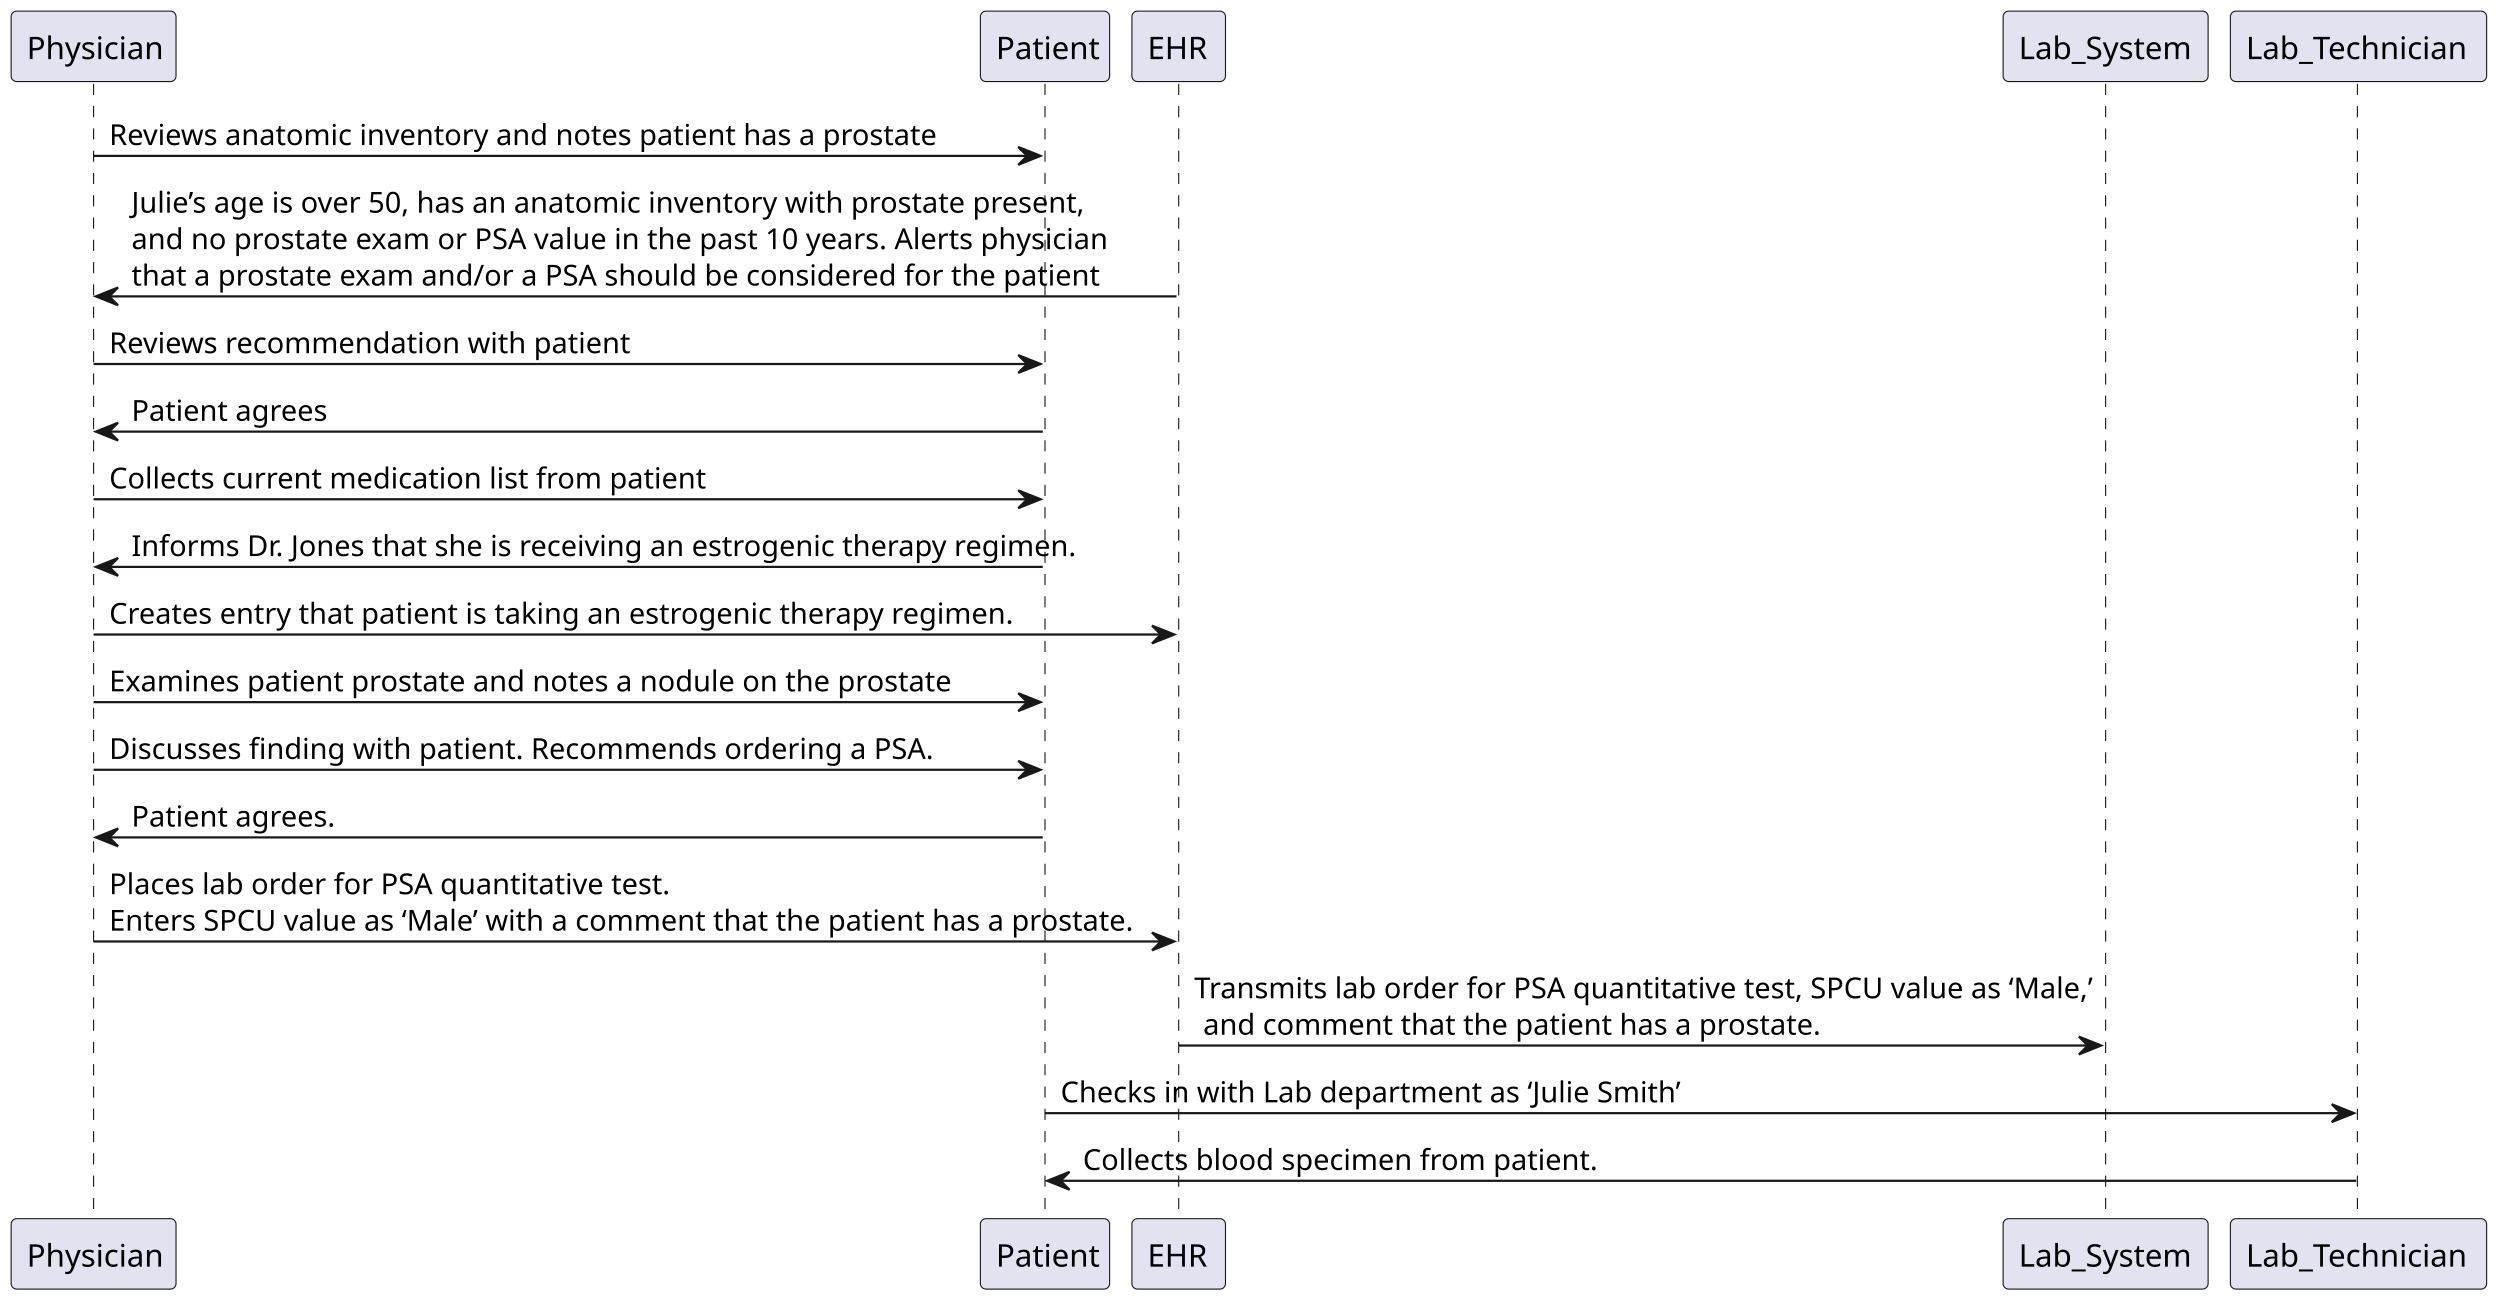
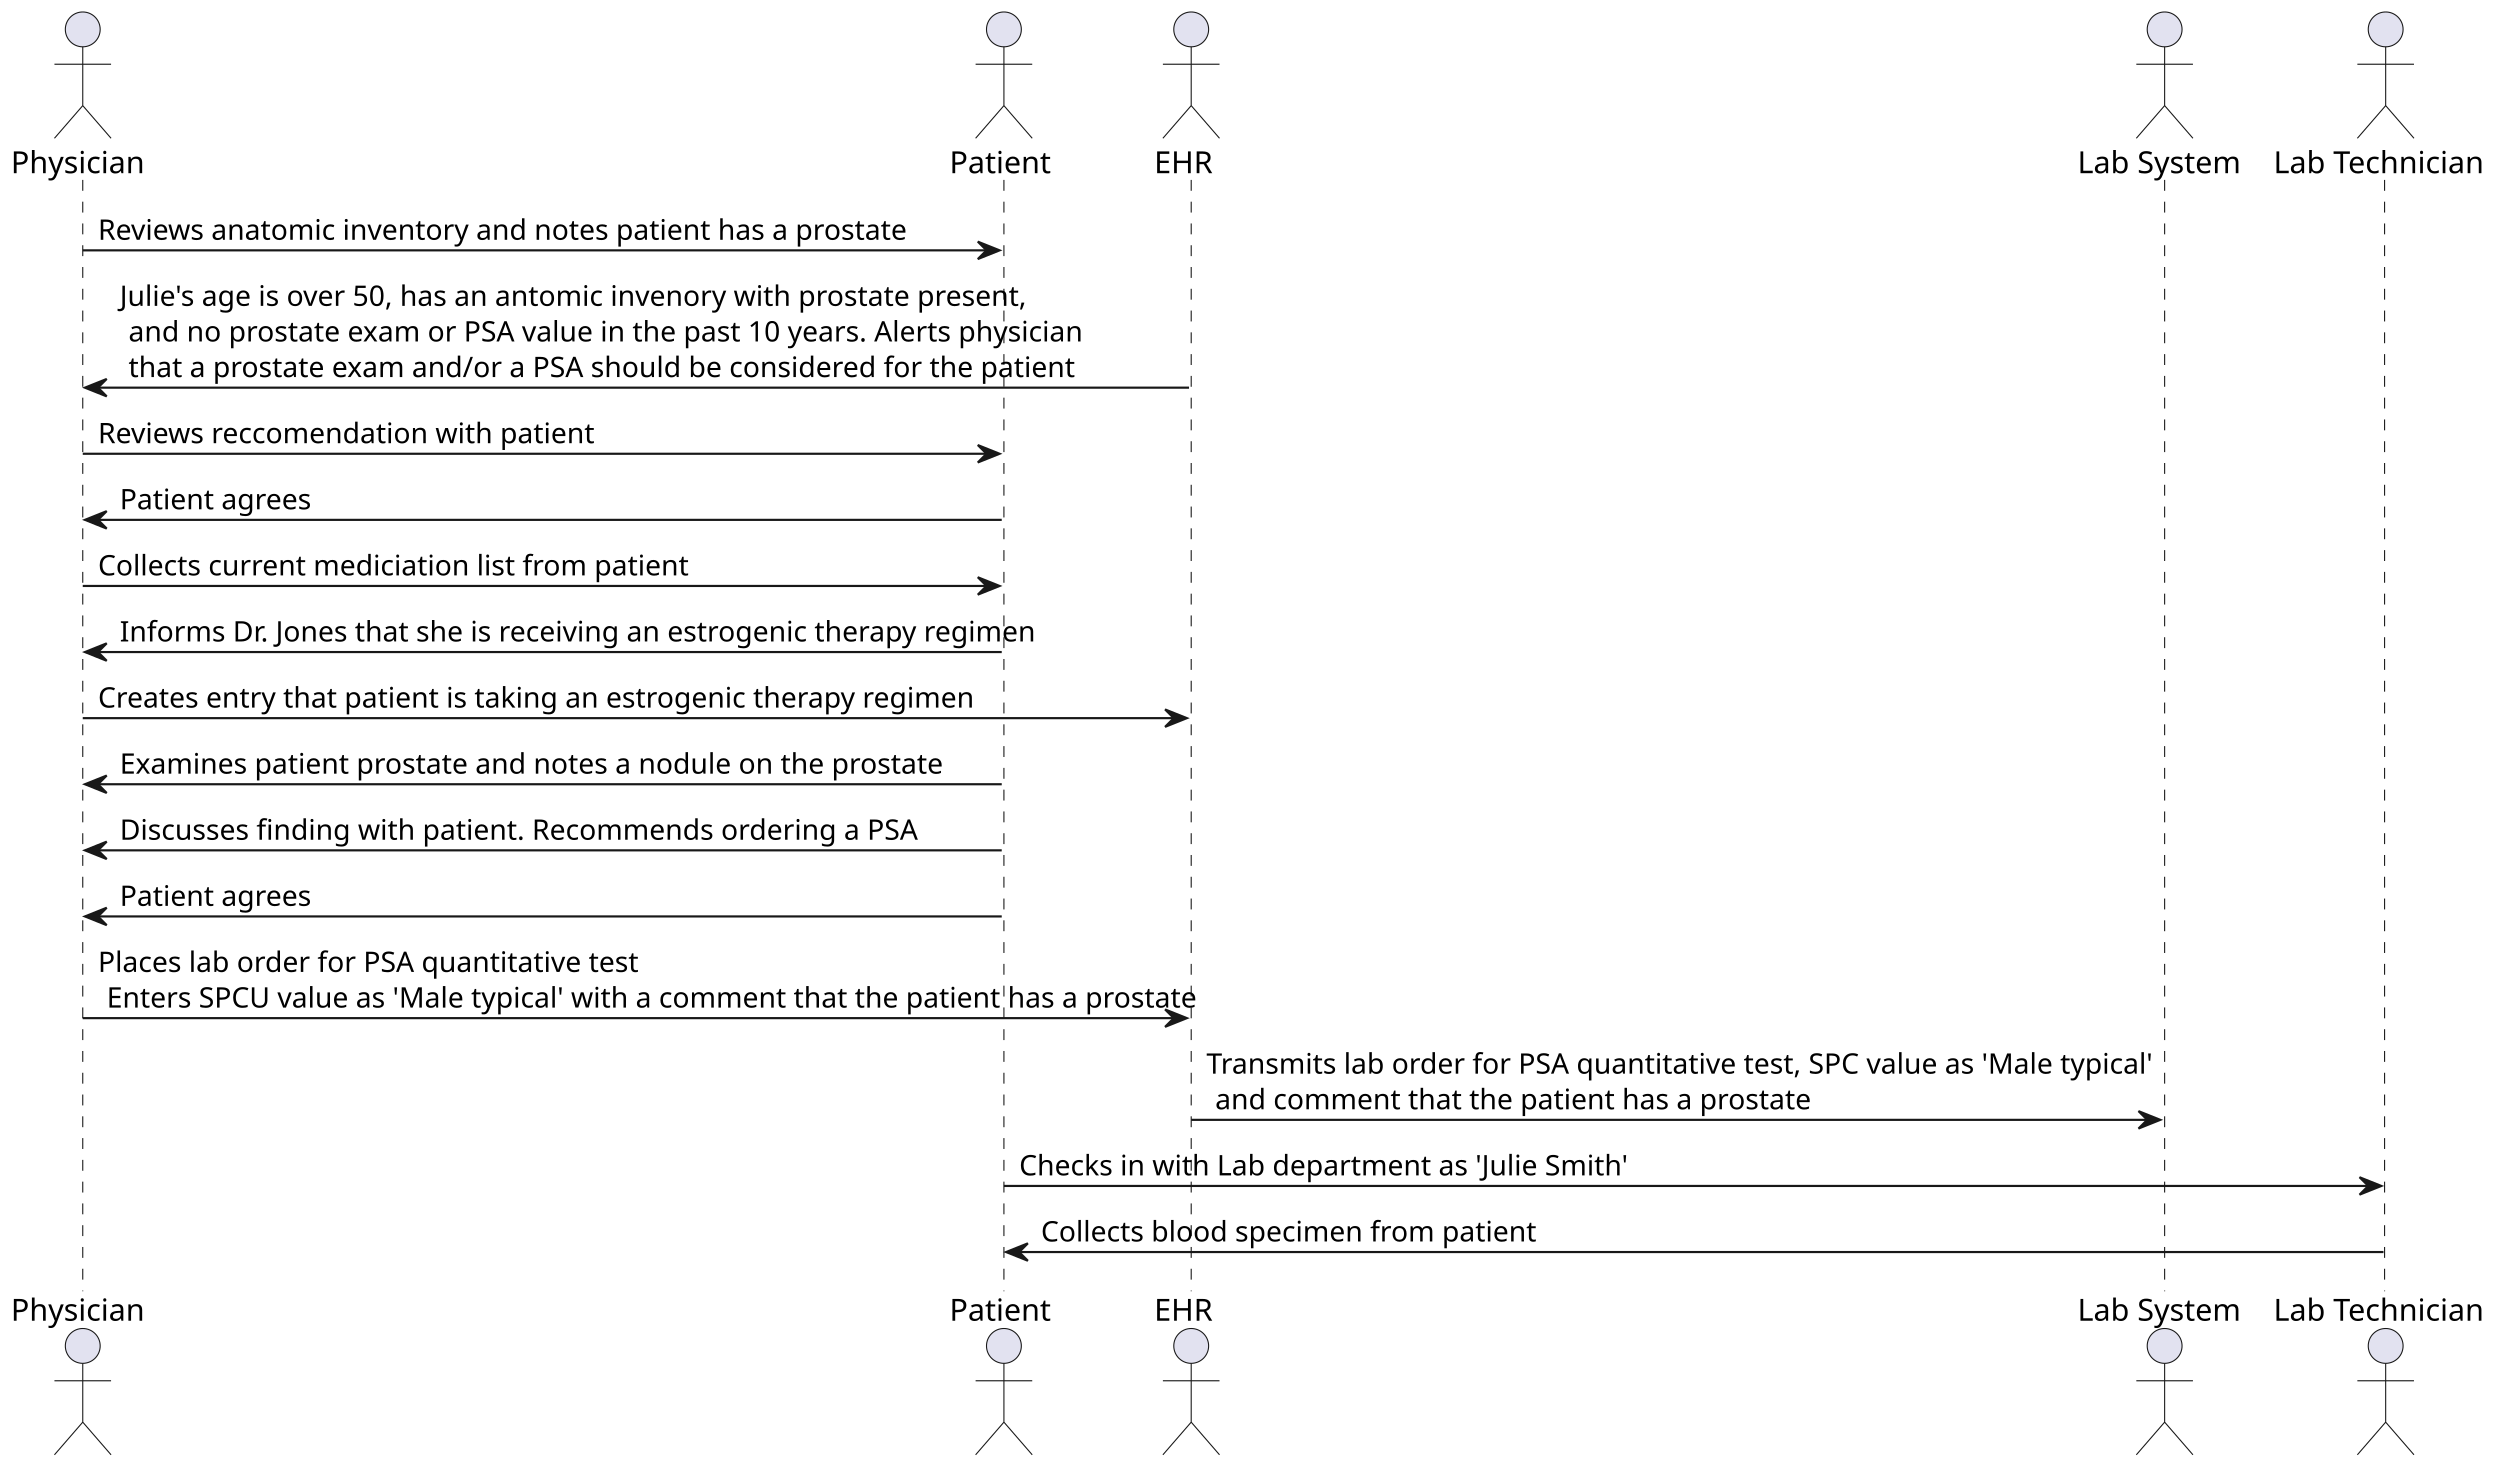
- <svg xmlns="http://www.w3.org/2000/svg" version="1.1" width="1122px" height="584px" viewBox="0, 0, 1122, 584" preserveAspectRatio="none" contentStyleType="text/css" zoomAndPan="magnify" style="background:#FFF;">
+ <svg xmlns="http://www.w3.org/2000/svg" version="1.1" width="1148px" height="675px" viewBox="0, 0, 1148, 675" preserveAspectRatio="none" contentStyleType="text/css" zoomAndPan="magnify" style="background:#FFF;">
  <defs />
  <g>
-     <line x1="42" y1="37.609" x2="42" y2="547.938" stroke-width="0.5" stroke-dasharray="5 5" style="stroke:#181818;" />
-     <line x1="469" y1="37.609" x2="469" y2="547.938" stroke-width="0.5" stroke-dasharray="5 5" style="stroke:#181818;" />
-     <line x1="529" y1="37.609" x2="529" y2="547.938" stroke-width="0.5" stroke-dasharray="5 5" style="stroke:#181818;" />
-     <line x1="945" y1="37.609" x2="945" y2="547.938" stroke-width="0.5" stroke-dasharray="5 5" style="stroke:#181818;" />
-     <line x1="1058" y1="37.609" x2="1058" y2="547.938" stroke-width="0.5" stroke-dasharray="5 5" style="stroke:#181818;" />
-     <rect x="5" y="5" width="74" height="31.609" rx="2.5" ry="2.5" stroke-width="0.5" style="fill:#E2E2F0;stroke:#181818;" />
-     <text x="12" y="26.533" textLength="60" lengthAdjust="spacing" font-family="sans-serif" font-size="14" style="fill:black;">Physician</text>
-     <rect x="5" y="546.938" width="74" height="31.609" rx="2.5" ry="2.5" stroke-width="0.5" style="fill:#E2E2F0;stroke:#181818;" />
-     <text x="12" y="568.471" textLength="60" lengthAdjust="spacing" font-family="sans-serif" font-size="14" style="fill:black;">Physician</text>
-     <rect x="440" y="5" width="58" height="31.609" rx="2.5" ry="2.5" stroke-width="0.5" style="fill:#E2E2F0;stroke:#181818;" />
-     <text x="447" y="26.533" textLength="44" lengthAdjust="spacing" font-family="sans-serif" font-size="14" style="fill:black;">Patient</text>
-     <rect x="440" y="546.938" width="58" height="31.609" rx="2.5" ry="2.5" stroke-width="0.5" style="fill:#E2E2F0;stroke:#181818;" />
-     <text x="447" y="568.471" textLength="44" lengthAdjust="spacing" font-family="sans-serif" font-size="14" style="fill:black;">Patient</text>
-     <rect x="508" y="5" width="42" height="31.609" rx="2.5" ry="2.5" stroke-width="0.5" style="fill:#E2E2F0;stroke:#181818;" />
-     <text x="515" y="26.533" textLength="28" lengthAdjust="spacing" font-family="sans-serif" font-size="14" style="fill:black;">EHR</text>
-     <rect x="508" y="546.938" width="42" height="31.609" rx="2.5" ry="2.5" stroke-width="0.5" style="fill:#E2E2F0;stroke:#181818;" />
-     <text x="515" y="568.471" textLength="28" lengthAdjust="spacing" font-family="sans-serif" font-size="14" style="fill:black;">EHR</text>
-     <rect x="899" y="5" width="92" height="31.609" rx="2.5" ry="2.5" stroke-width="0.5" style="fill:#E2E2F0;stroke:#181818;" />
-     <text x="906" y="26.533" textLength="78" lengthAdjust="spacing" font-family="sans-serif" font-size="14" style="fill:black;">Lab_System</text>
-     <rect x="899" y="546.938" width="92" height="31.609" rx="2.5" ry="2.5" stroke-width="0.5" style="fill:#E2E2F0;stroke:#181818;" />
-     <text x="906" y="568.471" textLength="78" lengthAdjust="spacing" font-family="sans-serif" font-size="14" style="fill:black;">Lab_System</text>
-     <rect x="1001" y="5" width="115" height="31.609" rx="2.5" ry="2.5" stroke-width="0.5" style="fill:#E2E2F0;stroke:#181818;" />
-     <text x="1008" y="26.533" textLength="101" lengthAdjust="spacing" font-family="sans-serif" font-size="14" style="fill:black;">Lab_Technician</text>
-     <rect x="1001" y="546.938" width="115" height="31.609" rx="2.5" ry="2.5" stroke-width="0.5" style="fill:#E2E2F0;stroke:#181818;" />
-     <text x="1008" y="568.471" textLength="101" lengthAdjust="spacing" font-family="sans-serif" font-size="14" style="fill:black;">Lab_Technician</text>
-     <polygon points="457,65.961 467,69.961 457,73.961 461,69.961" stroke-width="1" style="fill:#181818;stroke:#181818;" />
-     <line x1="42" y1="69.961" x2="463" y2="69.961" stroke-width="1" style="stroke:#181818;" />
-     <text x="49" y="65.105" textLength="350" lengthAdjust="spacing" font-family="sans-serif" font-size="13" style="fill:black;">Reviews anatomic inventory and notes patient has a prostate</text>
-     <polygon points="53,129.016 43,133.016 53,137.016 49,133.016" stroke-width="1" style="fill:#181818;stroke:#181818;" />
-     <line x1="47" y1="133.016" x2="528" y2="133.016" stroke-width="1" style="stroke:#181818;" />
-     <text x="59" y="95.456" textLength="408" lengthAdjust="spacing" font-family="sans-serif" font-size="13" style="fill:black;">Julie’s age is over 50, has an anatomic inventory with prostate present,</text>
-     <text x="59" y="111.808" textLength="425" lengthAdjust="spacing" font-family="sans-serif" font-size="13" style="fill:black;">and no prostate exam or PSA value in the past 10 years. Alerts physician</text>
-     <text x="59" y="128.159" textLength="412" lengthAdjust="spacing" font-family="sans-serif" font-size="13" style="fill:black;">that a prostate exam and/or a PSA should be considered for the patient</text>
-     <polygon points="457,159.367 467,163.367 457,167.367 461,163.367" stroke-width="1" style="fill:#181818;stroke:#181818;" />
-     <line x1="42" y1="163.367" x2="463" y2="163.367" stroke-width="1" style="stroke:#181818;" />
-     <text x="49" y="158.511" textLength="217" lengthAdjust="spacing" font-family="sans-serif" font-size="13" style="fill:black;">Reviews recommendation with patient</text>
-     <polygon points="53,189.719 43,193.719 53,197.719 49,193.719" stroke-width="1" style="fill:#181818;stroke:#181818;" />
-     <line x1="47" y1="193.719" x2="468" y2="193.719" stroke-width="1" style="stroke:#181818;" />
-     <text x="59" y="188.862" textLength="84" lengthAdjust="spacing" font-family="sans-serif" font-size="13" style="fill:black;">Patient agrees</text>
-     <polygon points="457,220.07 467,224.07 457,228.07 461,224.07" stroke-width="1" style="fill:#181818;stroke:#181818;" />
-     <line x1="42" y1="224.07" x2="463" y2="224.07" stroke-width="1" style="stroke:#181818;" />
-     <text x="49" y="219.214" textLength="251" lengthAdjust="spacing" font-family="sans-serif" font-size="13" style="fill:black;">Collects current medication list from patient</text>
-     <polygon points="53,250.422 43,254.422 53,258.422 49,254.422" stroke-width="1" style="fill:#181818;stroke:#181818;" />
-     <line x1="47" y1="254.422" x2="468" y2="254.422" stroke-width="1" style="stroke:#181818;" />
-     <text x="59" y="249.565" textLength="403" lengthAdjust="spacing" font-family="sans-serif" font-size="13" style="fill:black;">Informs Dr. Jones that she is receiving an estrogenic therapy regimen.</text>
-     <polygon points="517,280.773 527,284.773 517,288.773 521,284.773" stroke-width="1" style="fill:#181818;stroke:#181818;" />
-     <line x1="42" y1="284.773" x2="523" y2="284.773" stroke-width="1" style="stroke:#181818;" />
-     <text x="49" y="279.917" textLength="383" lengthAdjust="spacing" font-family="sans-serif" font-size="13" style="fill:black;">Creates entry that patient is taking an estrogenic therapy regimen.</text>
-     <polygon points="457,311.125 467,315.125 457,319.125 461,315.125" stroke-width="1" style="fill:#181818;stroke:#181818;" />
-     <line x1="42" y1="315.125" x2="463" y2="315.125" stroke-width="1" style="stroke:#181818;" />
-     <text x="49" y="310.269" textLength="357" lengthAdjust="spacing" font-family="sans-serif" font-size="13" style="fill:black;">Examines patient prostate and notes a nodule on the prostate</text>
-     <polygon points="457,341.477 467,345.477 457,349.477 461,345.477" stroke-width="1" style="fill:#181818;stroke:#181818;" />
-     <line x1="42" y1="345.477" x2="463" y2="345.477" stroke-width="1" style="stroke:#181818;" />
-     <text x="49" y="340.62" textLength="356" lengthAdjust="spacing" font-family="sans-serif" font-size="13" style="fill:black;">Discusses finding with patient. Recommends ordering a PSA.</text>
-     <polygon points="53,371.828 43,375.828 53,379.828 49,375.828" stroke-width="1" style="fill:#181818;stroke:#181818;" />
-     <line x1="47" y1="375.828" x2="468" y2="375.828" stroke-width="1" style="stroke:#181818;" />
-     <text x="59" y="370.972" textLength="88" lengthAdjust="spacing" font-family="sans-serif" font-size="13" style="fill:black;">Patient agrees.</text>
-     <polygon points="517,418.531 527,422.531 517,426.531 521,422.531" stroke-width="1" style="fill:#181818;stroke:#181818;" />
-     <line x1="42" y1="422.531" x2="523" y2="422.531" stroke-width="1" style="stroke:#181818;" />
-     <text x="49" y="401.323" textLength="242" lengthAdjust="spacing" font-family="sans-serif" font-size="13" style="fill:black;">Places lab order for PSA quantitative test.</text>
-     <text x="49" y="417.675" textLength="445" lengthAdjust="spacing" font-family="sans-serif" font-size="13" style="fill:black;">Enters SPCU value as ‘Male’ with a comment that the patient has a prostate.</text>
-     <polygon points="933,465.234 943,469.234 933,473.234 937,469.234" stroke-width="1" style="fill:#181818;stroke:#181818;" />
-     <line x1="529" y1="469.234" x2="939" y2="469.234" stroke-width="1" style="stroke:#181818;" />
-     <text x="536" y="448.026" textLength="392" lengthAdjust="spacing" font-family="sans-serif" font-size="13" style="fill:black;">Transmits lab order for PSA quantitative test, SPCU value as ‘Male,’</text>
-     <text x="540" y="464.378" textLength="261" lengthAdjust="spacing" font-family="sans-serif" font-size="13" style="fill:black;">and comment that the patient has a prostate.</text>
-     <polygon points="1046.5,495.586 1056.5,499.586 1046.5,503.586 1050.5,499.586" stroke-width="1" style="fill:#181818;stroke:#181818;" />
-     <line x1="469" y1="499.586" x2="1052.5" y2="499.586" stroke-width="1" style="stroke:#181818;" />
-     <text x="476" y="494.729" textLength="271" lengthAdjust="spacing" font-family="sans-serif" font-size="13" style="fill:black;">Checks in with Lab department as ‘Julie Smith’</text>
-     <polygon points="480,525.938 470,529.938 480,533.938 476,529.938" stroke-width="1" style="fill:#181818;stroke:#181818;" />
-     <line x1="474" y1="529.938" x2="1057.5" y2="529.938" stroke-width="1" style="stroke:#181818;" />
-     <text x="486" y="525.081" textLength="218" lengthAdjust="spacing" font-family="sans-serif" font-size="13" style="fill:black;">Collects blood specimen from patient.</text>
+     <line x1="38" y1="82.609" x2="38" y2="592.938" stroke-width="0.5" stroke-dasharray="5 5" style="stroke:#181818;" />
+     <line x1="461" y1="82.609" x2="461" y2="592.938" stroke-width="0.5" stroke-dasharray="5 5" style="stroke:#181818;" />
+     <line x1="547" y1="82.609" x2="547" y2="592.938" stroke-width="0.5" stroke-dasharray="5 5" style="stroke:#181818;" />
+     <line x1="994" y1="82.609" x2="994" y2="592.938" stroke-width="0.5" stroke-dasharray="5 5" style="stroke:#181818;" />
+     <line x1="1095" y1="82.609" x2="1095" y2="592.938" stroke-width="0.5" stroke-dasharray="5 5" style="stroke:#181818;" />
+     <text x="5" y="79.533" textLength="60" lengthAdjust="spacing" font-family="sans-serif" font-size="14" style="fill:black;">Physician</text>
+     <ellipse cx="38" cy="13.5" rx="8" ry="8" stroke-width="0.5" style="fill:#E2E2F0;stroke:#181818;" />
+     <path d="M38 21.5 L38 48.5 M25 29.5 L51 29.5 M38 48.5 L25 63.5 M38 48.5 L51 63.5" stroke-width="0.5" style="fill:none;stroke:#181818;" />
+     <text x="5" y="606.471" textLength="60" lengthAdjust="spacing" font-family="sans-serif" font-size="14" style="fill:black;">Physician</text>
+     <ellipse cx="38" cy="618.047" rx="8" ry="8" stroke-width="0.5" style="fill:#E2E2F0;stroke:#181818;" />
+     <path d="M38 626.047 L38 653.047 M25 634.047 L51 634.047 M38 653.047 L25 668.047 M38 653.047 L51 668.047" stroke-width="0.5" style="fill:none;stroke:#181818;" />
+     <text x="436" y="79.533" textLength="44" lengthAdjust="spacing" font-family="sans-serif" font-size="14" style="fill:black;">Patient</text>
+     <ellipse cx="461" cy="13.5" rx="8" ry="8" stroke-width="0.5" style="fill:#E2E2F0;stroke:#181818;" />
+     <path d="M461 21.5 L461 48.5 M448 29.5 L474 29.5 M461 48.5 L448 63.5 M461 48.5 L474 63.5" stroke-width="0.5" style="fill:none;stroke:#181818;" />
+     <text x="436" y="606.471" textLength="44" lengthAdjust="spacing" font-family="sans-serif" font-size="14" style="fill:black;">Patient</text>
+     <ellipse cx="461" cy="618.047" rx="8" ry="8" stroke-width="0.5" style="fill:#E2E2F0;stroke:#181818;" />
+     <path d="M461 626.047 L461 653.047 M448 634.047 L474 634.047 M461 653.047 L448 668.047 M461 653.047 L474 668.047" stroke-width="0.5" style="fill:none;stroke:#181818;" />
+     <text x="530" y="79.533" textLength="28" lengthAdjust="spacing" font-family="sans-serif" font-size="14" style="fill:black;">EHR</text>
+     <ellipse cx="547" cy="13.5" rx="8" ry="8" stroke-width="0.5" style="fill:#E2E2F0;stroke:#181818;" />
+     <path d="M547 21.5 L547 48.5 M534 29.5 L560 29.5 M547 48.5 L534 63.5 M547 48.5 L560 63.5" stroke-width="0.5" style="fill:none;stroke:#181818;" />
+     <text x="530" y="606.471" textLength="28" lengthAdjust="spacing" font-family="sans-serif" font-size="14" style="fill:black;">EHR</text>
+     <ellipse cx="547" cy="618.047" rx="8" ry="8" stroke-width="0.5" style="fill:#E2E2F0;stroke:#181818;" />
+     <path d="M547 626.047 L547 653.047 M534 634.047 L560 634.047 M547 653.047 L534 668.047 M547 653.047 L560 668.047" stroke-width="0.5" style="fill:none;stroke:#181818;" />
+     <text x="954" y="79.533" textLength="74" lengthAdjust="spacing" font-family="sans-serif" font-size="14" style="fill:black;">Lab System</text>
+     <ellipse cx="994" cy="13.5" rx="8" ry="8" stroke-width="0.5" style="fill:#E2E2F0;stroke:#181818;" />
+     <path d="M994 21.5 L994 48.5 M981 29.5 L1007 29.5 M994 48.5 L981 63.5 M994 48.5 L1007 63.5" stroke-width="0.5" style="fill:none;stroke:#181818;" />
+     <text x="954" y="606.471" textLength="74" lengthAdjust="spacing" font-family="sans-serif" font-size="14" style="fill:black;">Lab System</text>
+     <ellipse cx="994" cy="618.047" rx="8" ry="8" stroke-width="0.5" style="fill:#E2E2F0;stroke:#181818;" />
+     <path d="M994 626.047 L994 653.047 M981 634.047 L1007 634.047 M994 653.047 L981 668.047 M994 653.047 L1007 668.047" stroke-width="0.5" style="fill:none;stroke:#181818;" />
+     <text x="1044" y="79.533" textLength="97" lengthAdjust="spacing" font-family="sans-serif" font-size="14" style="fill:black;">Lab Technician</text>
+     <ellipse cx="1095.5" cy="13.5" rx="8" ry="8" stroke-width="0.5" style="fill:#E2E2F0;stroke:#181818;" />
+     <path d="M1095.5 21.5 L1095.5 48.5 M1082.5 29.5 L1108.5 29.5 M1095.5 48.5 L1082.5 63.5 M1095.5 48.5 L1108.5 63.5" stroke-width="0.5" style="fill:none;stroke:#181818;" />
+     <text x="1044" y="606.471" textLength="97" lengthAdjust="spacing" font-family="sans-serif" font-size="14" style="fill:black;">Lab Technician</text>
+     <ellipse cx="1095.5" cy="618.047" rx="8" ry="8" stroke-width="0.5" style="fill:#E2E2F0;stroke:#181818;" />
+     <path d="M1095.5 626.047 L1095.5 653.047 M1082.5 634.047 L1108.5 634.047 M1095.5 653.047 L1082.5 668.047 M1095.5 653.047 L1108.5 668.047" stroke-width="0.5" style="fill:none;stroke:#181818;" />
+     <polygon points="449,110.961 459,114.961 449,118.961 453,114.961" stroke-width="1" style="fill:#181818;stroke:#181818;" />
+     <line x1="38" y1="114.961" x2="455" y2="114.961" stroke-width="1" style="stroke:#181818;" />
+     <text x="45" y="110.105" textLength="350" lengthAdjust="spacing" font-family="sans-serif" font-size="13" style="fill:black;">Reviews anatomic inventory and notes patient has a prostate</text>
+     <polygon points="49,174.016 39,178.016 49,182.016 45,178.016" stroke-width="1" style="fill:#181818;stroke:#181818;" />
+     <line x1="43" y1="178.016" x2="546" y2="178.016" stroke-width="1" style="stroke:#181818;" />
+     <text x="55" y="140.456" textLength="396" lengthAdjust="spacing" font-family="sans-serif" font-size="13" style="fill:black;">Julie's age is over 50, has an antomic invenory with prostate present,</text>
+     <text x="59" y="156.808" textLength="425" lengthAdjust="spacing" font-family="sans-serif" font-size="13" style="fill:black;">and no prostate exam or PSA value in the past 10 years. Alerts physician</text>
+     <text x="59" y="173.159" textLength="412" lengthAdjust="spacing" font-family="sans-serif" font-size="13" style="fill:black;">that a prostate exam and/or a PSA should be considered for the patient</text>
+     <polygon points="449,204.367 459,208.367 449,212.367 453,208.367" stroke-width="1" style="fill:#181818;stroke:#181818;" />
+     <line x1="38" y1="208.367" x2="455" y2="208.367" stroke-width="1" style="stroke:#181818;" />
+     <text x="45" y="203.511" textLength="213" lengthAdjust="spacing" font-family="sans-serif" font-size="13" style="fill:black;">Reviews reccomendation with patient</text>
+     <polygon points="49,234.719 39,238.719 49,242.719 45,238.719" stroke-width="1" style="fill:#181818;stroke:#181818;" />
+     <line x1="43" y1="238.719" x2="460" y2="238.719" stroke-width="1" style="stroke:#181818;" />
+     <text x="55" y="233.862" textLength="84" lengthAdjust="spacing" font-family="sans-serif" font-size="13" style="fill:black;">Patient agrees</text>
+     <polygon points="449,265.07 459,269.07 449,273.07 453,269.07" stroke-width="1" style="fill:#181818;stroke:#181818;" />
+     <line x1="38" y1="269.07" x2="455" y2="269.07" stroke-width="1" style="stroke:#181818;" />
+     <text x="45" y="264.214" textLength="254" lengthAdjust="spacing" font-family="sans-serif" font-size="13" style="fill:black;">Collects current mediciation list from patient</text>
+     <polygon points="49,295.422 39,299.422 49,303.422 45,299.422" stroke-width="1" style="fill:#181818;stroke:#181818;" />
+     <line x1="43" y1="299.422" x2="460" y2="299.422" stroke-width="1" style="stroke:#181818;" />
+     <text x="55" y="294.565" textLength="399" lengthAdjust="spacing" font-family="sans-serif" font-size="13" style="fill:black;">Informs Dr. Jones that she is receiving an estrogenic therapy regimen</text>
+     <polygon points="535,325.773 545,329.773 535,333.773 539,329.773" stroke-width="1" style="fill:#181818;stroke:#181818;" />
+     <line x1="38" y1="329.773" x2="541" y2="329.773" stroke-width="1" style="stroke:#181818;" />
+     <text x="45" y="324.917" textLength="379" lengthAdjust="spacing" font-family="sans-serif" font-size="13" style="fill:black;">Creates entry that patient is taking an estrogenic therapy regimen</text>
+     <polygon points="49,356.125 39,360.125 49,364.125 45,360.125" stroke-width="1" style="fill:#181818;stroke:#181818;" />
+     <line x1="43" y1="360.125" x2="460" y2="360.125" stroke-width="1" style="stroke:#181818;" />
+     <text x="55" y="355.269" textLength="357" lengthAdjust="spacing" font-family="sans-serif" font-size="13" style="fill:black;">Examines patient prostate and notes a nodule on the prostate</text>
+     <polygon points="49,386.477 39,390.477 49,394.477 45,390.477" stroke-width="1" style="fill:#181818;stroke:#181818;" />
+     <line x1="43" y1="390.477" x2="460" y2="390.477" stroke-width="1" style="stroke:#181818;" />
+     <text x="55" y="385.62" textLength="352" lengthAdjust="spacing" font-family="sans-serif" font-size="13" style="fill:black;">Discusses finding with patient. Recommends ordering a PSA</text>
+     <polygon points="49,416.828 39,420.828 49,424.828 45,420.828" stroke-width="1" style="fill:#181818;stroke:#181818;" />
+     <line x1="43" y1="420.828" x2="460" y2="420.828" stroke-width="1" style="stroke:#181818;" />
+     <text x="55" y="415.972" textLength="84" lengthAdjust="spacing" font-family="sans-serif" font-size="13" style="fill:black;">Patient agrees</text>
+     <polygon points="535,463.531 545,467.531 535,471.531 539,467.531" stroke-width="1" style="fill:#181818;stroke:#181818;" />
+     <line x1="38" y1="467.531" x2="541" y2="467.531" stroke-width="1" style="stroke:#181818;" />
+     <text x="45" y="446.323" textLength="238" lengthAdjust="spacing" font-family="sans-serif" font-size="13" style="fill:black;">Places lab order for PSA quantitative test</text>
+     <text x="49" y="462.675" textLength="481" lengthAdjust="spacing" font-family="sans-serif" font-size="13" style="fill:black;">Enters SPCU value as 'Male typical' with a comment that the patient has a prostate</text>
+     <polygon points="982,510.234 992,514.234 982,518.234 986,514.234" stroke-width="1" style="fill:#181818;stroke:#181818;" />
+     <line x1="547" y1="514.234" x2="988" y2="514.234" stroke-width="1" style="stroke:#181818;" />
+     <text x="554" y="493.026" textLength="419" lengthAdjust="spacing" font-family="sans-serif" font-size="13" style="fill:black;">Transmits lab order for PSA quantitative test, SPC value as 'Male typical'</text>
+     <text x="558" y="509.378" textLength="257" lengthAdjust="spacing" font-family="sans-serif" font-size="13" style="fill:black;">and comment that the patient has a prostate</text>
+     <polygon points="1083.5,540.586 1093.5,544.586 1083.5,548.586 1087.5,544.586" stroke-width="1" style="fill:#181818;stroke:#181818;" />
+     <line x1="461" y1="544.586" x2="1089.5" y2="544.586" stroke-width="1" style="stroke:#181818;" />
+     <text x="468" y="539.73" textLength="269" lengthAdjust="spacing" font-family="sans-serif" font-size="13" style="fill:black;">Checks in with Lab department as 'Julie Smith'</text>
+     <polygon points="472,570.938 462,574.938 472,578.938 468,574.938" stroke-width="1" style="fill:#181818;stroke:#181818;" />
+     <line x1="466" y1="574.938" x2="1094.5" y2="574.938" stroke-width="1" style="stroke:#181818;" />
+     <text x="478" y="570.081" textLength="214" lengthAdjust="spacing" font-family="sans-serif" font-size="13" style="fill:black;">Collects blood specimen from patient</text>
  </g>
</svg>
